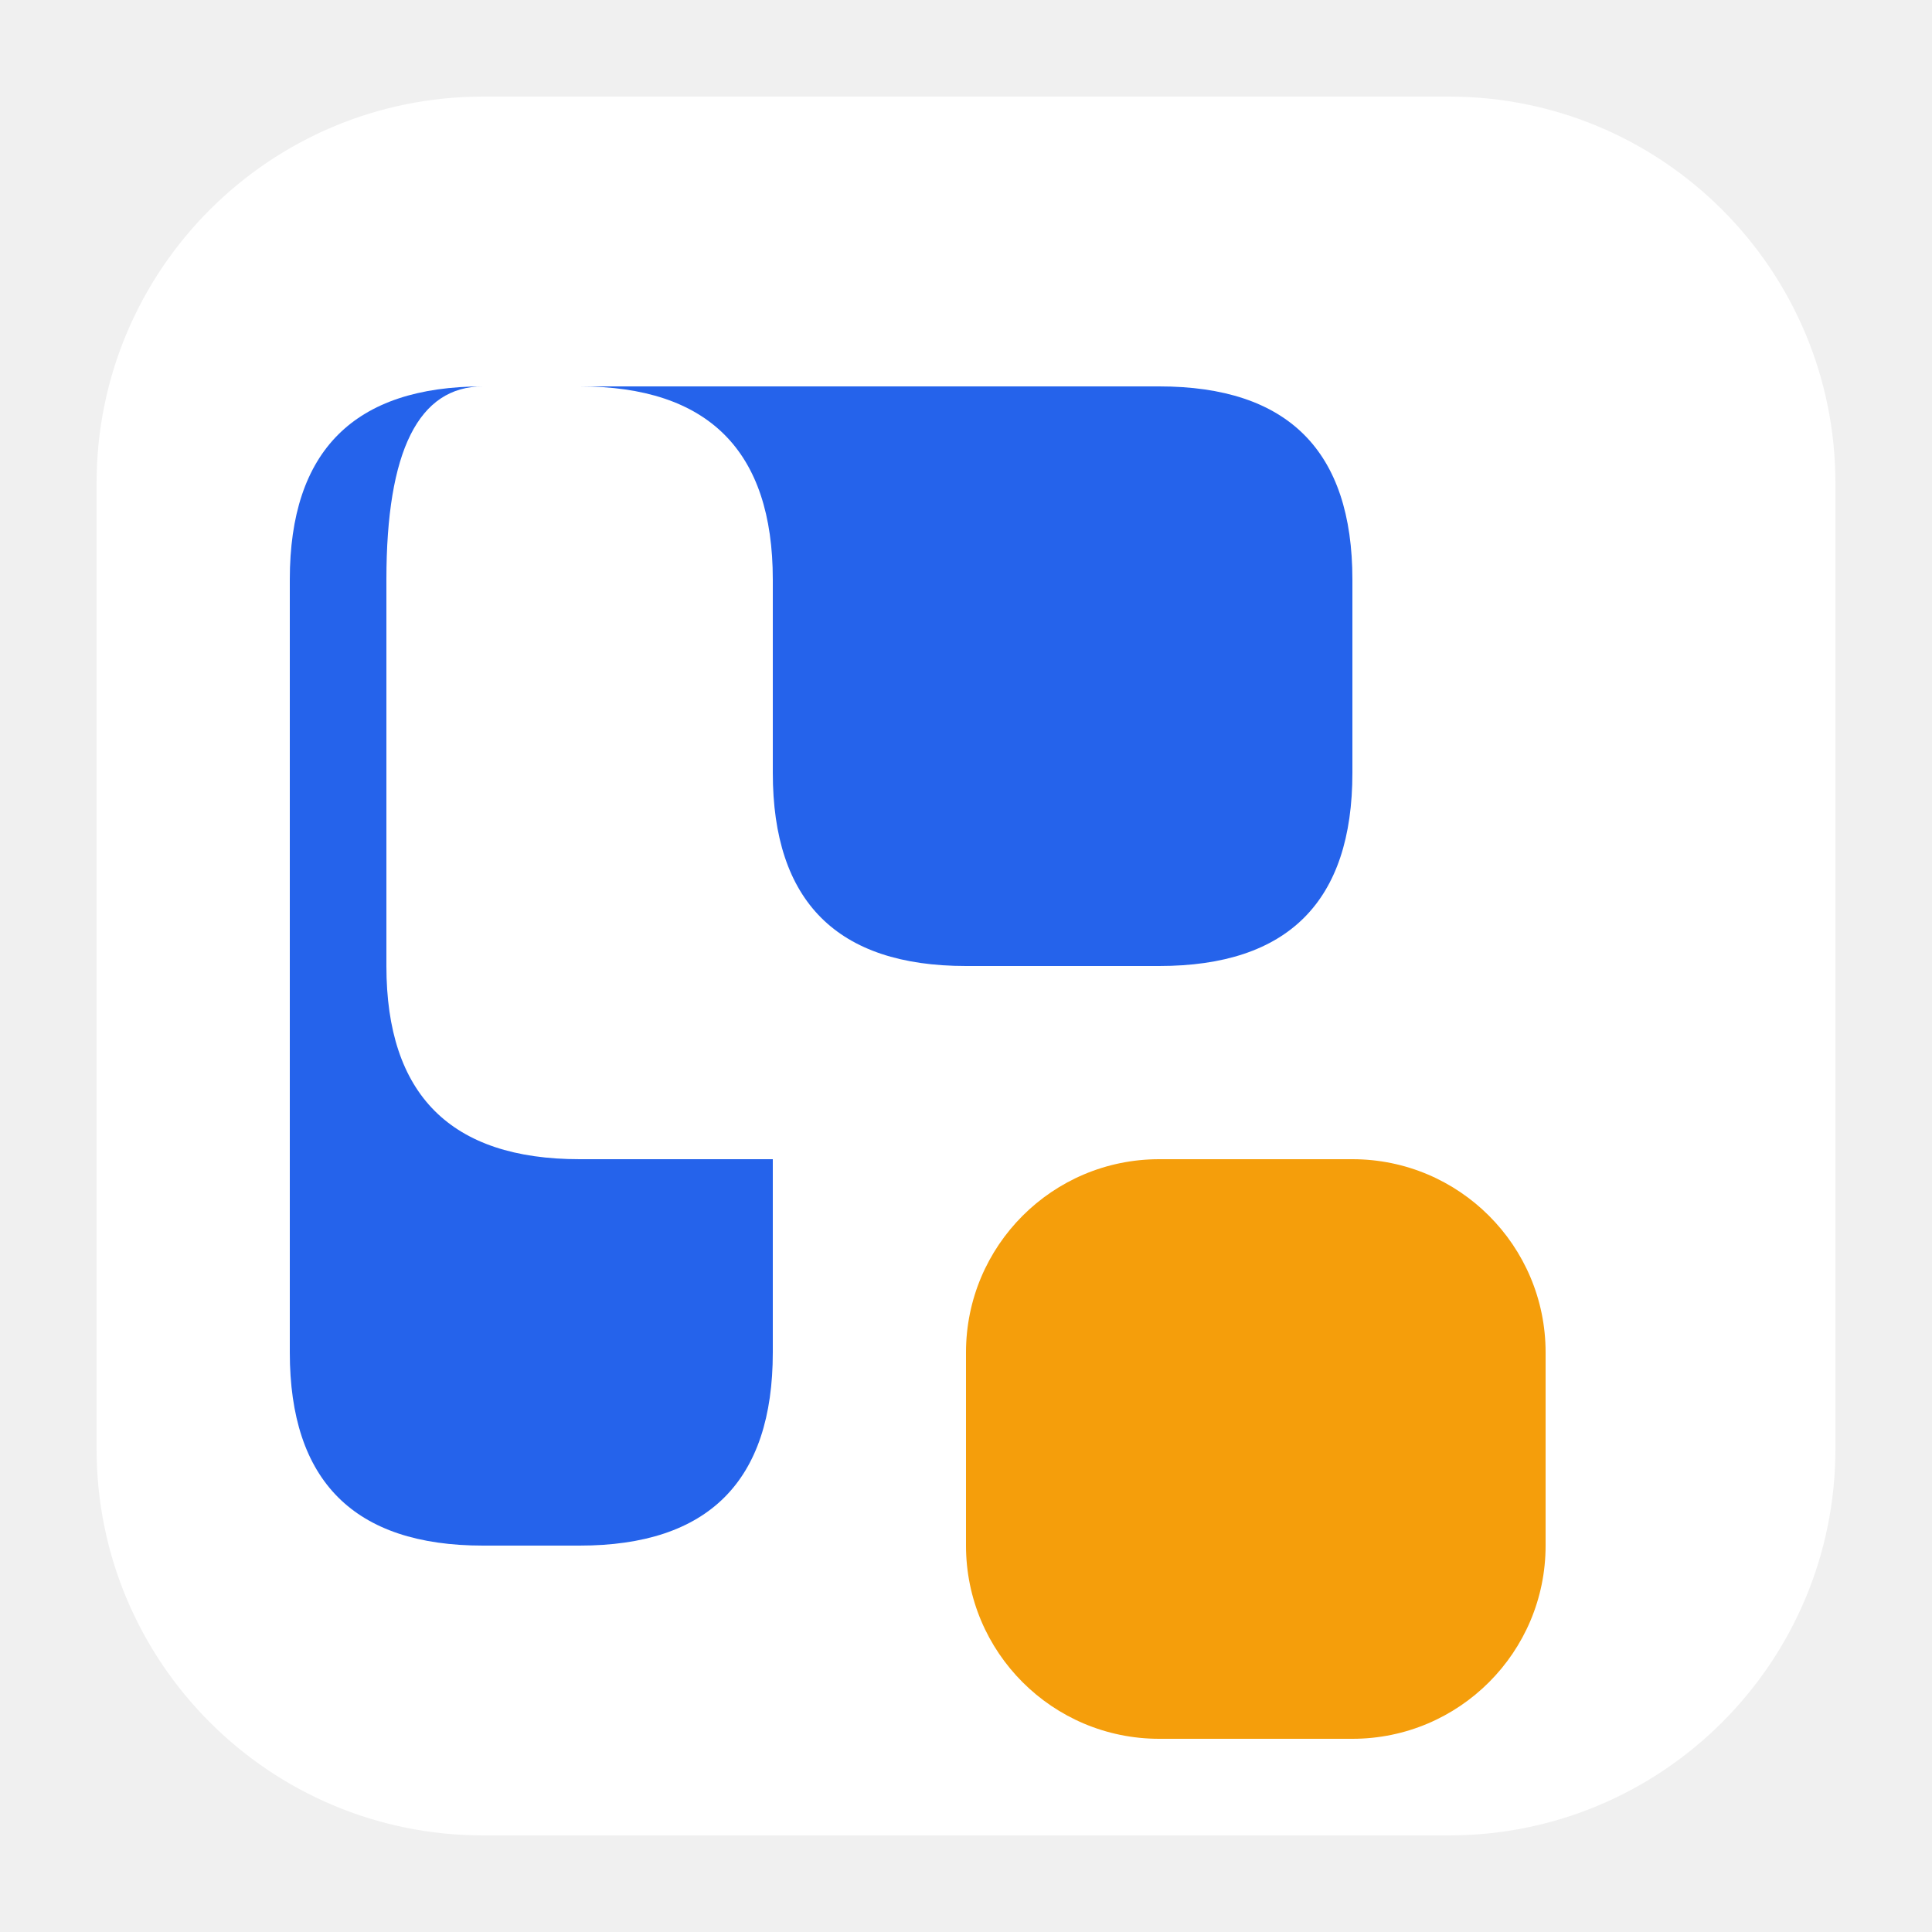
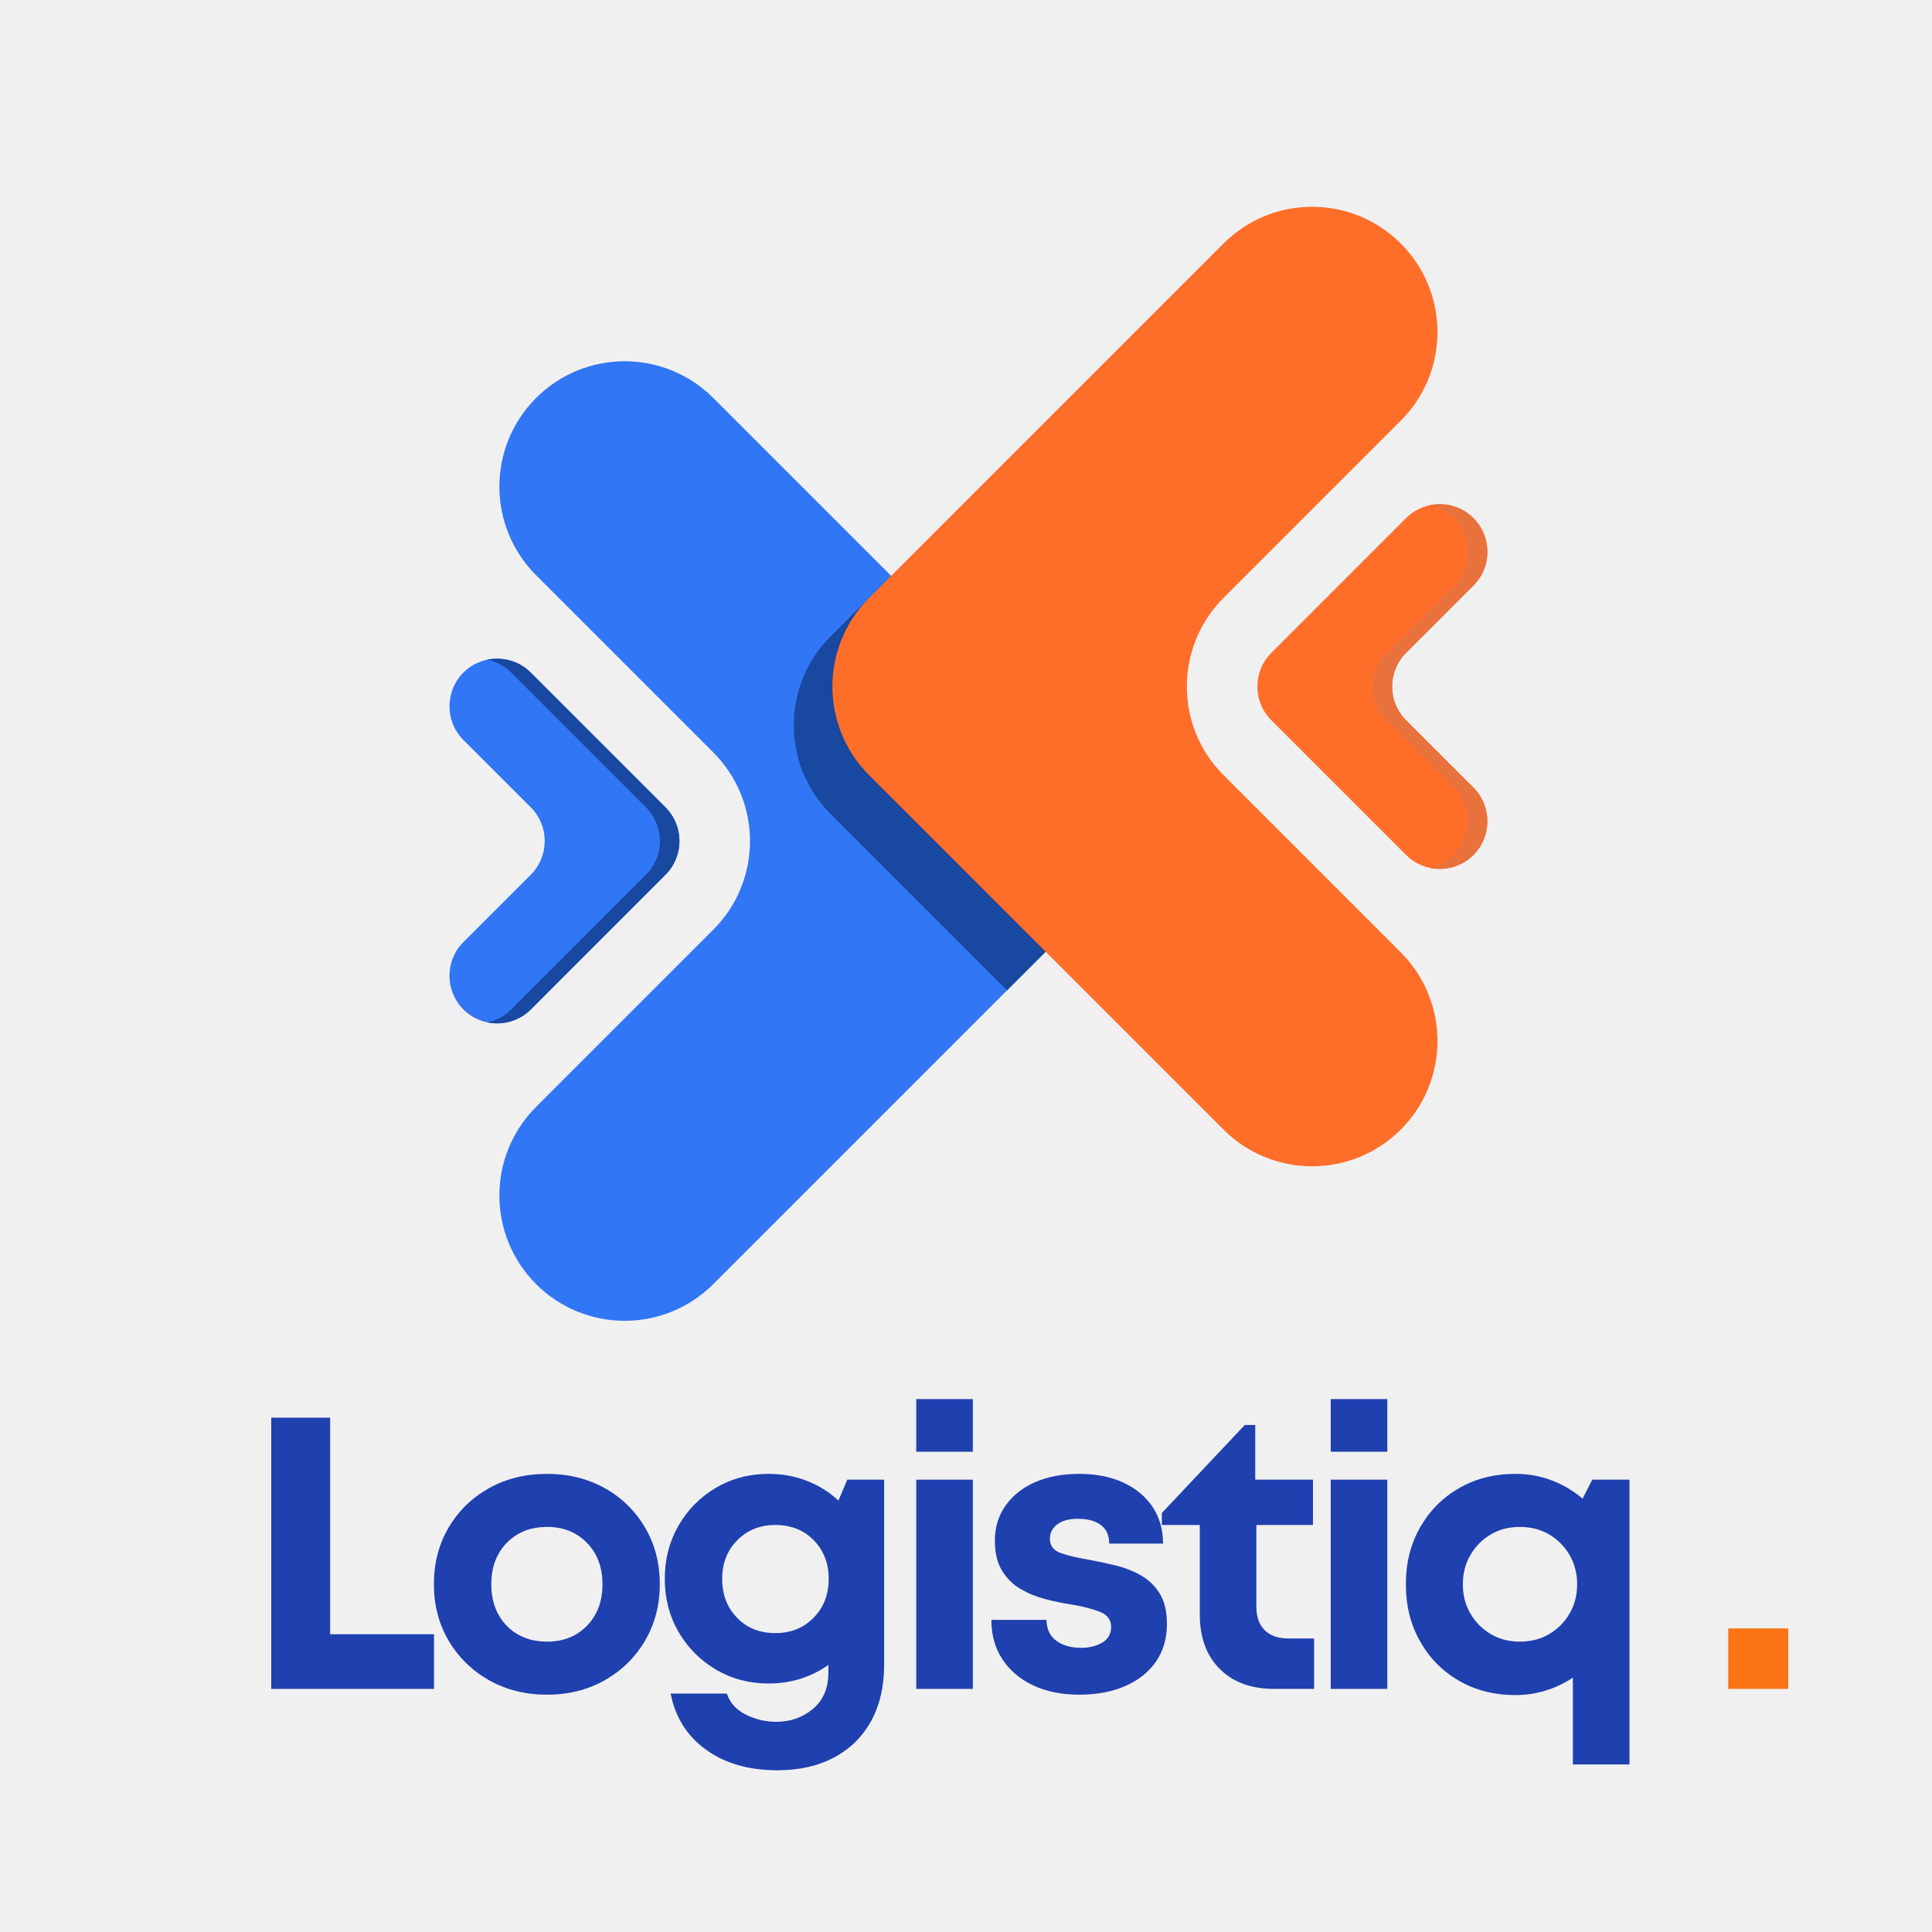
- <svg xmlns="http://www.w3.org/2000/svg" width="200" height="200" viewBox="0 0 200 200" fill="none">
-   <rect x="10" y="10" width="180" height="180" rx="40" fill="white" />
-   <path d="M50 40 H120 Q140 40 140 60 V80 Q140 100 120 100 H100 Q80 100 80 80 V60 Q80 40 60 40 H50 Q30 40 30 60 V140 Q30 160 50 160 H60 Q80 160 80 140 V120 H60 Q40 120 40 100 V60 Q40 40 50 40Z" fill="#2563EB" />
-   <rect x="100" y="120" width="60" height="60" rx="20" fill="#F59E0B" />
+ <svg xmlns="http://www.w3.org/2000/svg" width="500" zoomAndPan="magnify" viewBox="0 0 375 375" height="500" preserveAspectRatio="xMidYMid meet" version="1.0">
+   <defs>
+     <g />
+     <clipPath id="085ca5a4c4">
+       <path d="M 96.445 70 L 215 70 L 215 256.367 L 96.445 256.367 Z M 96.445 70 " clip-rule="nonzero" />
+     </clipPath>
+     <clipPath id="4142562aab">
+       <path d="M 244 97.223 L 288.695 97.223 L 288.695 169 L 244 169 Z M 244 97.223 " clip-rule="nonzero" />
+     </clipPath>
+     <clipPath id="2eae8d839b">
+       <path d="M 284.258 99.062 L 288.695 99.062 L 288.695 167 L 284.258 167 Z M 284.258 99.062 " clip-rule="nonzero" />
+     </clipPath>
+     <clipPath id="71edbdf02c">
+       <path d="M 266 97.223 L 288.695 97.223 L 288.695 169 L 266 169 Z M 266 97.223 " clip-rule="nonzero" />
+     </clipPath>
+     <clipPath id="0fd8638f76">
+       <path d="M 83 16 L 126 16 L 126 73.922 L 83 73.922 Z M 83 16 " clip-rule="nonzero" />
+     </clipPath>
+     <clipPath id="e370d2f757">
+       <rect x="0" width="302" y="0" height="74" />
+     </clipPath>
+   </defs>
+   <g clip-path="url(#085ca5a4c4)">
+     <path fill="#3176f4" d="M 138.449 180.449 L 104.055 214.844 C 94.555 224.344 94.555 239.742 104.055 249.246 C 113.551 258.738 128.949 258.738 138.449 249.246 L 207.246 180.449 C 216.75 170.945 216.75 155.547 207.246 146.047 L 138.449 77.25 C 128.949 67.746 113.551 67.746 104.055 77.25 C 94.555 86.75 94.555 102.148 104.055 111.648 L 138.449 146.047 C 147.953 155.547 147.953 170.945 138.449 180.449 " fill-opacity="1" fill-rule="nonzero" />
+   </g>
+   <path fill="#3176f4" d="M 103.027 169.781 L 89.945 182.855 C 86.34 186.469 86.34 192.324 89.945 195.934 C 93.555 199.543 99.418 199.543 103.027 195.934 L 129.172 169.781 C 132.781 166.172 132.781 160.316 129.172 156.703 L 103.027 130.551 C 99.418 126.941 93.555 126.941 89.945 130.551 C 86.34 134.164 86.34 140.02 89.945 143.629 L 103.027 156.703 C 106.629 160.316 106.629 166.172 103.027 169.781 " fill-opacity="1" fill-rule="nonzero" />
+   <path fill="#1848a0" d="M 96.488 198.637 C 95.855 198.637 95.215 198.574 94.59 198.445 C 96.293 198.082 97.914 197.258 99.238 195.934 L 125.387 169.781 C 128.992 166.172 128.992 160.316 125.387 156.703 L 99.238 130.551 C 97.914 129.234 96.293 128.402 94.59 128.051 C 95.215 127.922 95.855 127.855 96.488 127.855 C 98.855 127.855 101.223 128.754 103.027 130.551 L 129.172 156.703 C 130.977 158.512 131.883 160.875 131.883 163.242 C 131.883 165.609 130.977 167.977 129.172 169.781 L 103.027 195.934 C 101.223 197.738 98.855 198.637 96.488 198.637 " fill-opacity="1" fill-rule="nonzero" />
+   <path fill="#1848a0" d="M 195.465 192.23 L 161.195 157.957 C 151.699 148.453 151.699 133.055 161.195 123.555 L 172.977 111.773 L 207.246 146.047 C 212 150.793 214.375 157.02 214.375 163.242 C 214.375 169.473 212 175.691 207.246 180.449 L 195.465 192.23 " fill-opacity="1" fill-rule="nonzero" />
+   <path fill="#ff6e29" d="M 237.484 116.059 L 271.887 81.656 C 281.391 72.164 281.391 56.758 271.887 47.262 C 262.387 37.762 246.988 37.762 237.484 47.262 L 168.688 116.059 C 159.195 125.555 159.195 140.961 168.688 150.453 L 237.484 219.25 C 246.988 228.754 262.387 228.754 271.887 219.25 C 281.391 209.758 281.391 194.352 271.887 184.855 L 237.484 150.453 C 227.992 140.961 227.992 125.555 237.484 116.059 " fill-opacity="1" fill-rule="nonzero" />
+   <g clip-path="url(#4142562aab)">
+     <path fill="#ff6e29" d="M 272.914 126.719 L 285.992 113.645 C 289.602 110.031 289.602 104.176 285.992 100.566 C 282.383 96.957 276.527 96.957 272.914 100.566 L 246.766 126.719 C 243.152 130.328 243.152 136.184 246.766 139.797 L 272.914 165.945 C 276.527 169.559 282.383 169.559 285.992 165.945 C 289.602 162.336 289.602 156.48 285.992 152.871 L 272.914 139.797 C 269.305 136.184 269.305 130.328 272.914 126.719 " fill-opacity="1" fill-rule="nonzero" />
+   </g>
+   <g clip-path="url(#2eae8d839b)">
+     <path fill="#d3d2d2" d="M 284.914 166.875 C 285.289 166.594 285.652 166.285 285.992 165.945 C 287.797 164.141 288.695 161.777 288.695 159.41 C 288.695 161.777 287.797 164.141 285.992 165.945 C 285.652 166.285 285.289 166.594 284.914 166.875 M 285.992 100.566 C 285.676 100.25 285.336 99.957 284.984 99.688 C 285.336 99.957 285.676 100.25 285.992 100.566 " fill-opacity="1" fill-rule="nonzero" />
+   </g>
+   <g clip-path="url(#71edbdf02c)">
+     <path fill="#e8713c" d="M 279.461 168.652 C 278.82 168.652 278.188 168.586 277.562 168.449 C 279.262 168.098 280.879 167.262 282.203 165.945 C 285.812 162.336 285.812 156.48 282.203 152.871 L 269.125 139.797 C 265.516 136.184 265.516 130.328 269.125 126.719 L 282.203 113.645 C 285.812 110.031 285.812 104.176 282.203 100.566 C 280.879 99.242 279.262 98.414 277.562 98.055 C 278.188 97.926 278.82 97.863 279.461 97.863 C 281.402 97.863 283.352 98.473 284.984 99.688 C 285.336 99.957 285.676 100.25 285.992 100.566 C 287.797 102.371 288.695 104.738 288.695 107.105 C 288.695 109.473 287.797 111.836 285.992 113.645 L 272.914 126.719 C 271.109 128.523 270.203 130.891 270.203 133.258 C 270.203 135.625 271.109 137.988 272.914 139.797 L 285.992 152.871 C 287.797 154.676 288.695 157.043 288.695 159.41 C 288.695 161.777 287.797 164.141 285.992 165.945 C 285.652 166.285 285.289 166.594 284.914 166.875 C 283.293 168.062 281.375 168.652 279.461 168.652 " fill-opacity="1" fill-rule="nonzero" />
+   </g>
+   <g transform="matrix(1, 0, 0, 1, 46, 270)">
+     <g clip-path="url(#e370d2f757)">
+       <g fill="#1f40af" fill-opacity="1">
+         <g transform="translate(0.631857, 57.81134)">
+           <g>
+             <path d="M 17.453 -10.609 L 37.609 -10.609 L 37.609 0 L 6.016 0 L 6.016 -52.641 L 17.453 -52.641 Z M 17.453 -10.609 " />
+           </g>
+         </g>
+       </g>
+       <g fill="#1f40af" fill-opacity="1">
+         <g transform="translate(35.59556, 57.81134)">
+           <g>
+             <path d="M 24.594 1.125 C 20.383 1.125 16.625 0.188 13.312 -1.688 C 10 -3.57 7.391 -6.129 5.484 -9.359 C 3.578 -12.598 2.625 -16.25 2.625 -20.312 C 2.625 -24.414 3.578 -28.082 5.484 -31.312 C 7.391 -34.551 10 -37.098 13.312 -38.953 C 16.625 -40.805 20.383 -41.734 24.594 -41.734 C 28.75 -41.734 32.484 -40.805 35.797 -38.953 C 39.109 -37.098 41.711 -34.551 43.609 -31.312 C 45.516 -28.082 46.469 -24.414 46.469 -20.312 C 46.469 -16.25 45.516 -12.598 43.609 -9.359 C 41.711 -6.129 39.109 -3.57 35.797 -1.688 C 32.484 0.188 28.75 1.125 24.594 1.125 Z M 24.594 -9.172 C 27.75 -9.172 30.328 -10.195 32.328 -12.25 C 34.336 -14.312 35.344 -17 35.344 -20.312 C 35.344 -23.613 34.336 -26.289 32.328 -28.344 C 30.328 -30.406 27.75 -31.438 24.594 -31.438 C 21.383 -31.438 18.773 -30.406 16.766 -28.344 C 14.766 -26.289 13.766 -23.613 13.766 -20.312 C 13.766 -17 14.766 -14.312 16.766 -12.25 C 18.773 -10.195 21.383 -9.172 24.594 -9.172 Z M 24.594 -9.172 " />
+           </g>
+         </g>
+       </g>
+       <g clip-path="url(#0fd8638f76)">
+         <g fill="#1f40af" fill-opacity="1">
+           <g transform="translate(80.40943, 57.81134)">
+             <g>
+               <path d="M 38.047 -40.609 L 45.203 -40.609 L 45.203 -4.734 C 45.203 -0.473 44.359 3.18 42.672 6.234 C 40.992 9.297 38.598 11.656 35.484 13.312 C 32.379 14.969 28.695 15.797 24.438 15.797 C 18.926 15.797 14.328 14.469 10.641 11.812 C 6.953 9.156 4.66 5.52 3.766 0.906 L 14.672 0.906 C 15.266 2.707 16.5 4.07 18.375 5 C 20.258 5.926 22.207 6.391 24.219 6.391 C 27.02 6.391 29.41 5.551 31.391 3.875 C 33.379 2.195 34.375 -0.145 34.375 -3.156 L 34.375 -4.656 C 32.77 -3.508 30.988 -2.617 29.031 -1.984 C 27.07 -1.359 24.988 -1.047 22.781 -1.047 C 19.02 -1.047 15.609 -1.945 12.547 -3.75 C 9.492 -5.562 7.078 -7.992 5.297 -11.047 C 3.516 -14.109 2.625 -17.547 2.625 -21.359 C 2.625 -25.172 3.516 -28.617 5.297 -31.703 C 7.078 -34.785 9.492 -37.227 12.547 -39.031 C 15.609 -40.832 19.02 -41.734 22.781 -41.734 C 25.438 -41.734 27.914 -41.281 30.219 -40.375 C 32.531 -39.477 34.566 -38.203 36.328 -36.547 Z M 24.062 -10.828 C 27.07 -10.828 29.551 -11.816 31.5 -13.797 C 33.457 -15.773 34.438 -18.297 34.438 -21.359 C 34.438 -24.367 33.473 -26.863 31.547 -28.844 C 29.617 -30.82 27.125 -31.812 24.062 -31.812 C 21.102 -31.812 18.645 -30.82 16.688 -28.844 C 14.738 -26.863 13.766 -24.367 13.766 -21.359 C 13.766 -18.297 14.727 -15.773 16.656 -13.797 C 18.582 -11.816 21.051 -10.828 24.062 -10.828 Z M 24.062 -10.828 " />
+             </g>
+           </g>
+         </g>
+       </g>
+       <g fill="#1f40af" fill-opacity="1">
+         <g transform="translate(126.5768, 57.81134)">
+           <g>
+             <path d="M 5.266 -46.031 L 5.266 -56.25 L 16.25 -56.25 L 16.25 -46.031 Z M 5.266 0 L 5.266 -40.609 L 16.25 -40.609 L 16.25 0 Z M 5.266 0 " />
+           </g>
+         </g>
+       </g>
+       <g fill="#1f40af" fill-opacity="1">
+         <g transform="translate(143.7951, 57.81134)">
+           <g>
+             <path d="M 19.703 1.125 C 16.297 1.125 13.312 0.523 10.75 -0.672 C 8.195 -1.879 6.203 -3.57 4.766 -5.75 C 3.336 -7.938 2.625 -10.484 2.625 -13.391 L 13.312 -13.391 C 13.363 -11.578 14.016 -10.219 15.266 -9.312 C 16.516 -8.414 18.117 -7.969 20.078 -7.969 C 21.629 -7.969 22.984 -8.305 24.141 -8.984 C 25.297 -9.66 25.875 -10.676 25.875 -12.031 C 25.875 -13.438 25.109 -14.426 23.578 -15 C 22.047 -15.582 20.203 -16.047 18.047 -16.391 C 16.441 -16.641 14.773 -16.988 13.047 -17.438 C 11.316 -17.895 9.723 -18.551 8.266 -19.406 C 6.816 -20.258 5.629 -21.438 4.703 -22.938 C 3.773 -24.438 3.312 -26.391 3.312 -28.797 C 3.312 -31.359 4 -33.613 5.375 -35.562 C 6.75 -37.52 8.648 -39.035 11.078 -40.109 C 13.516 -41.191 16.391 -41.734 19.703 -41.734 C 22.961 -41.734 25.805 -41.172 28.234 -40.047 C 30.672 -38.922 32.566 -37.344 33.922 -35.312 C 35.273 -33.281 35.953 -30.91 35.953 -28.203 L 25.5 -28.203 C 25.5 -29.805 24.957 -31.008 23.875 -31.812 C 22.801 -32.613 21.312 -33.016 19.406 -33.016 C 17.695 -33.016 16.363 -32.648 15.406 -31.922 C 14.457 -31.191 13.984 -30.254 13.984 -29.109 C 13.984 -27.754 14.734 -26.82 16.234 -26.312 C 17.742 -25.812 19.551 -25.391 21.656 -25.047 C 23.312 -24.742 25.016 -24.379 26.766 -23.953 C 28.523 -23.523 30.156 -22.883 31.656 -22.031 C 33.164 -21.176 34.383 -20 35.312 -18.5 C 36.238 -17 36.703 -15.02 36.703 -12.562 C 36.703 -9.801 36 -7.391 34.594 -5.328 C 33.188 -3.273 31.203 -1.688 28.641 -0.562 C 26.086 0.562 23.109 1.125 19.703 1.125 Z M 19.703 1.125 " />
+           </g>
+         </g>
+       </g>
+       <g fill="#1f40af" fill-opacity="1">
+         <g transform="translate(178.9844, 57.81134)">
+           <g>
+             <path d="M 25.125 -9.781 L 30.078 -9.781 L 30.078 0 L 22.328 0 C 17.867 0 14.348 -1.289 11.766 -3.875 C 9.18 -6.457 7.891 -10.004 7.891 -14.516 L 7.891 -31.812 L 0.531 -31.812 L 0.531 -34.141 L 16.625 -51.219 L 18.656 -51.219 L 18.656 -40.609 L 29.859 -40.609 L 29.859 -31.812 L 18.875 -31.812 L 18.875 -15.938 C 18.875 -13.988 19.41 -12.473 20.484 -11.391 C 21.566 -10.316 23.113 -9.781 25.125 -9.781 Z M 25.125 -9.781 " />
+           </g>
+         </g>
+       </g>
+       <g fill="#1f40af" fill-opacity="1">
+         <g transform="translate(207.0305, 57.81134)">
+           <g>
+             <path d="M 5.266 -46.031 L 5.266 -56.25 L 16.25 -56.25 L 16.25 -46.031 Z M 5.266 0 L 5.266 -40.609 L 16.25 -40.609 L 16.25 0 Z M 5.266 0 " />
+           </g>
+         </g>
+       </g>
+       <g fill="#1f40af" fill-opacity="1">
+         <g transform="translate(224.2489, 57.81134)">
+           <g>
+             <path d="M 38.812 -40.609 L 46.031 -40.609 L 46.031 14.672 L 35.047 14.672 L 35.047 -2.188 C 33.492 -1.133 31.766 -0.305 29.859 0.297 C 27.953 0.898 25.973 1.203 23.922 1.203 C 19.805 1.203 16.145 0.273 12.938 -1.578 C 9.727 -3.43 7.207 -5.988 5.375 -9.25 C 3.539 -12.508 2.625 -16.195 2.625 -20.312 C 2.625 -24.414 3.539 -28.082 5.375 -31.312 C 7.207 -34.551 9.727 -37.098 12.938 -38.953 C 16.145 -40.805 19.805 -41.734 23.922 -41.734 C 26.422 -41.734 28.773 -41.305 30.984 -40.453 C 33.191 -39.609 35.172 -38.43 36.922 -36.922 Z M 24.734 -9.172 C 26.891 -9.172 28.797 -9.66 30.453 -10.641 C 32.109 -11.617 33.426 -12.945 34.406 -14.625 C 35.383 -16.301 35.875 -18.195 35.875 -20.312 C 35.875 -22.414 35.383 -24.305 34.406 -25.984 C 33.426 -27.66 32.109 -28.988 30.453 -29.969 C 28.797 -30.945 26.891 -31.438 24.734 -31.438 C 22.629 -31.438 20.75 -30.945 19.094 -29.969 C 17.445 -28.988 16.133 -27.66 15.156 -25.984 C 14.176 -24.305 13.688 -22.414 13.688 -20.312 C 13.688 -18.195 14.176 -16.301 15.156 -14.625 C 16.133 -12.945 17.445 -11.617 19.094 -10.641 C 20.75 -9.66 22.629 -9.172 24.734 -9.172 Z M 24.734 -9.172 " />
+           </g>
+         </g>
+       </g>
+       <g fill="#373636" fill-opacity="1">
+         <g transform="translate(271.2493, 57.81134)">
+           <g />
+         </g>
+       </g>
+       <g fill="#fa7315" fill-opacity="1">
+         <g transform="translate(284.9339, 57.81134)">
+           <g>
+             <path d="M 4.516 0 L 4.516 -11.734 L 16.172 -11.734 L 16.172 0 Z M 4.516 0 " />
+           </g>
+         </g>
+       </g>
+     </g>
+   </g>
</svg>
